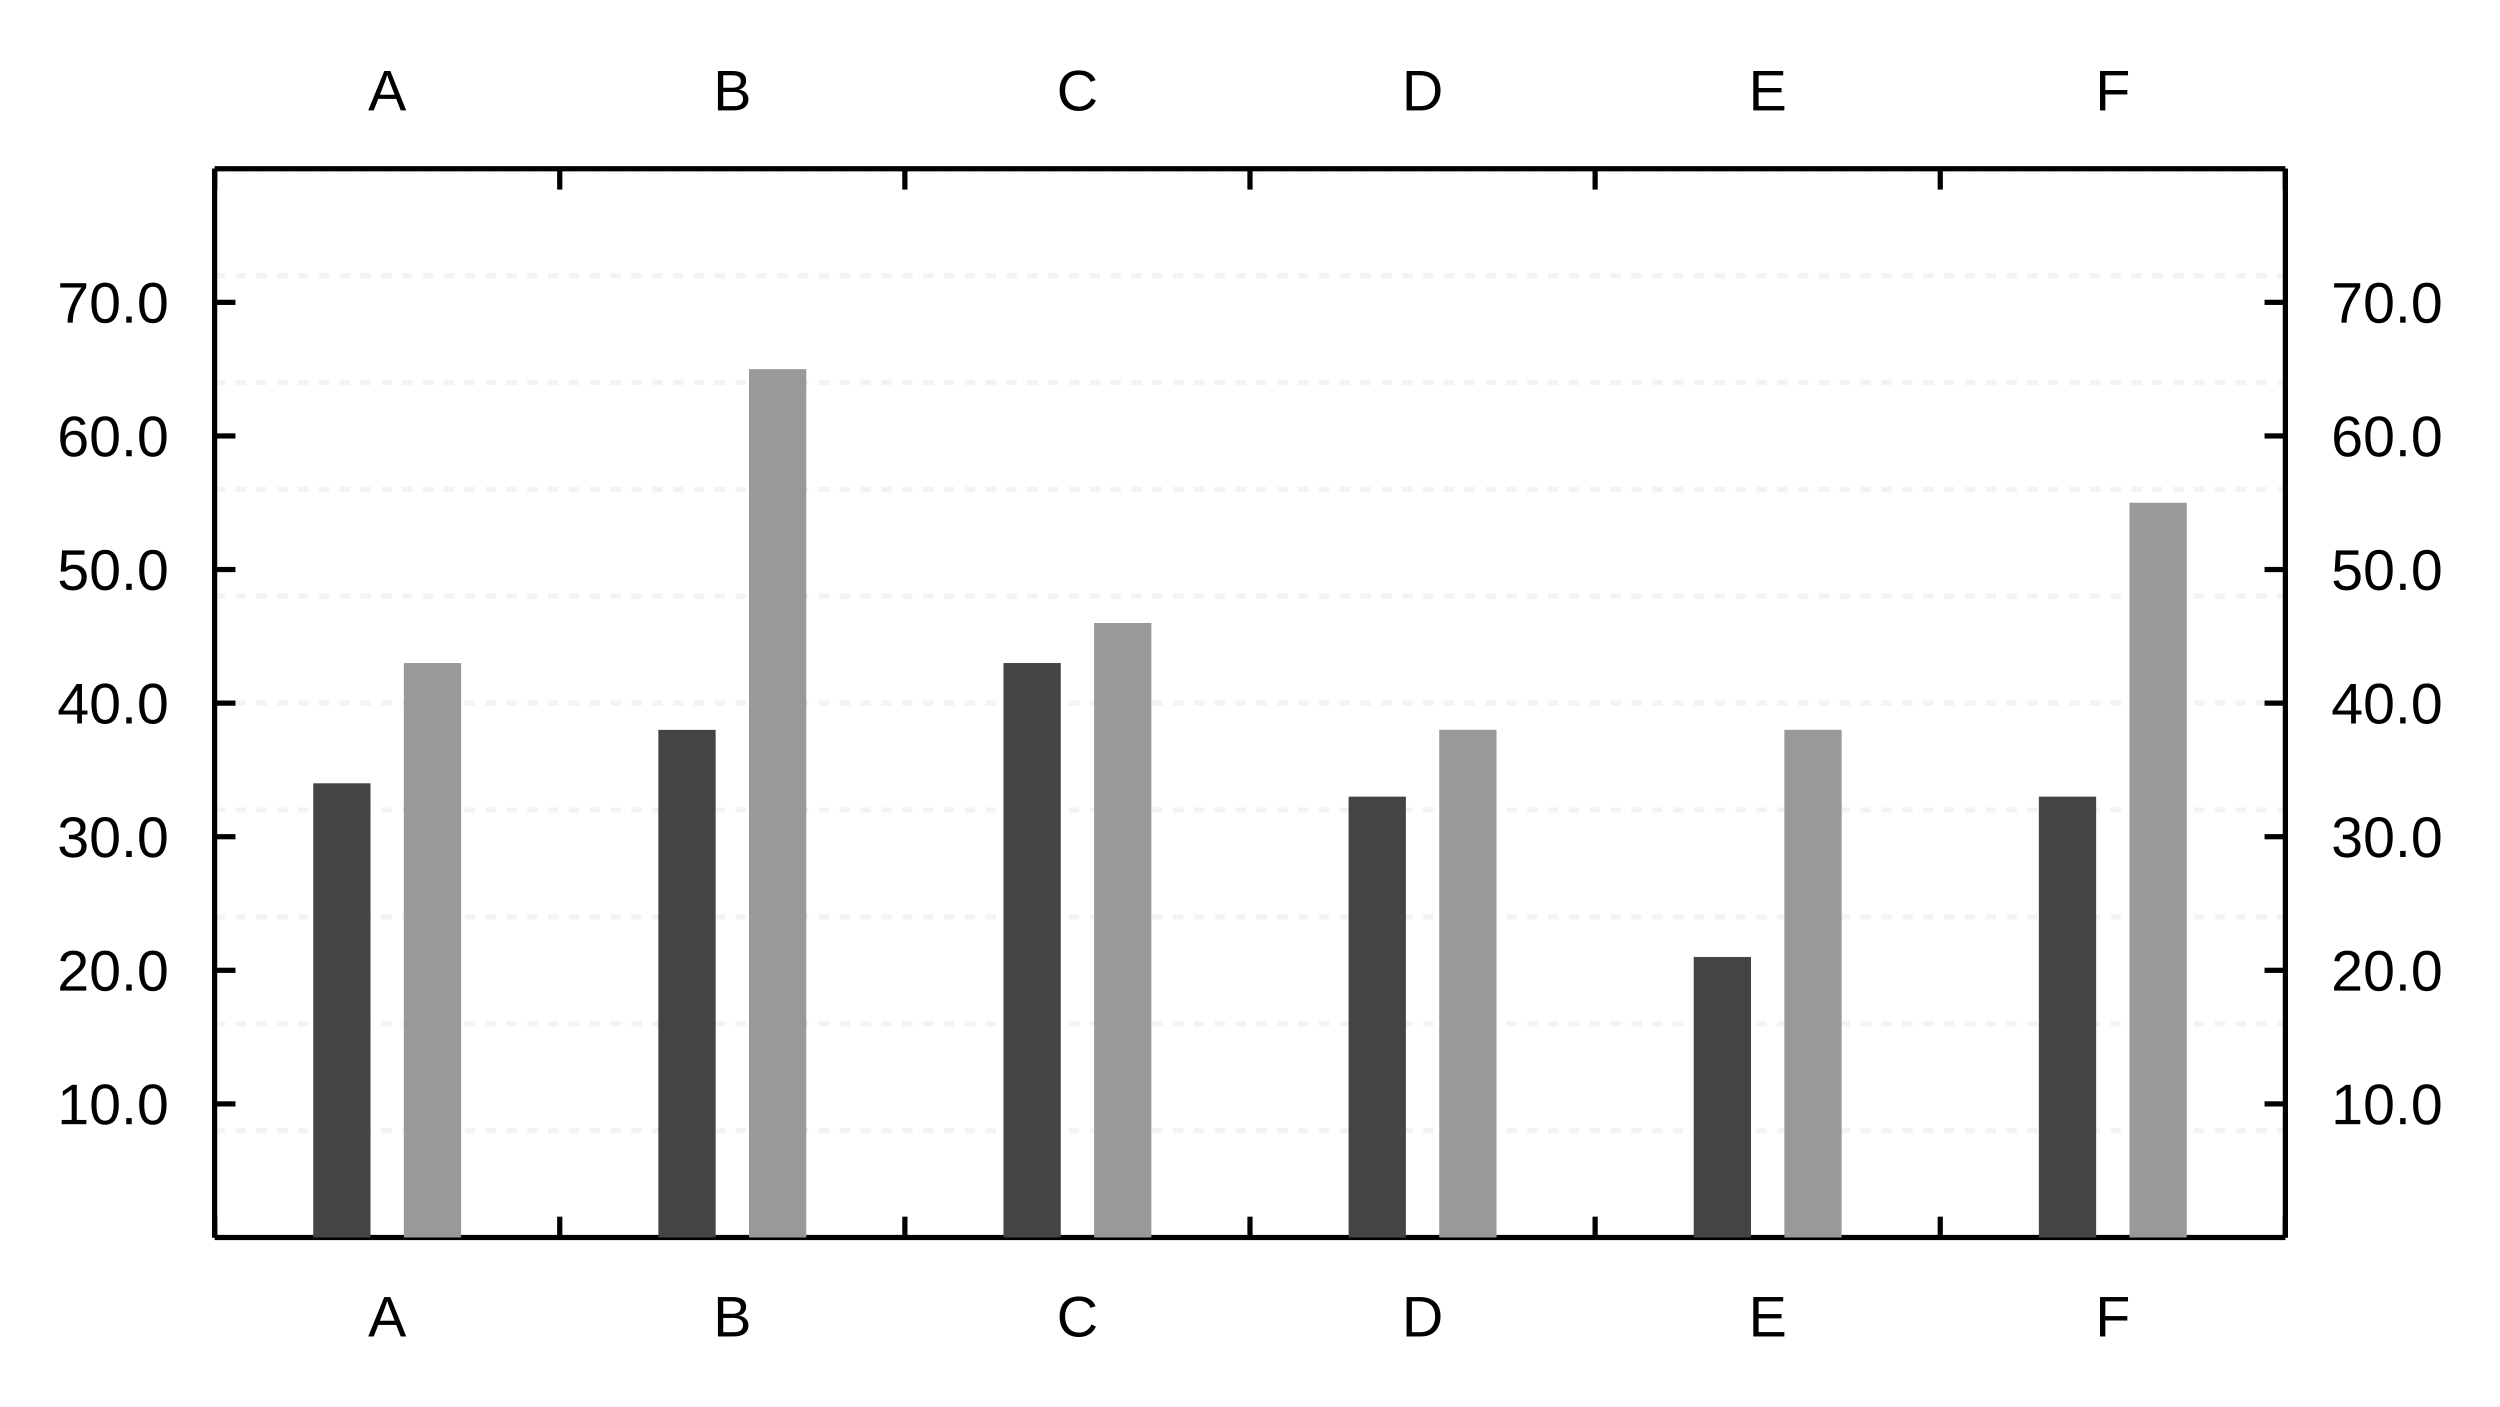
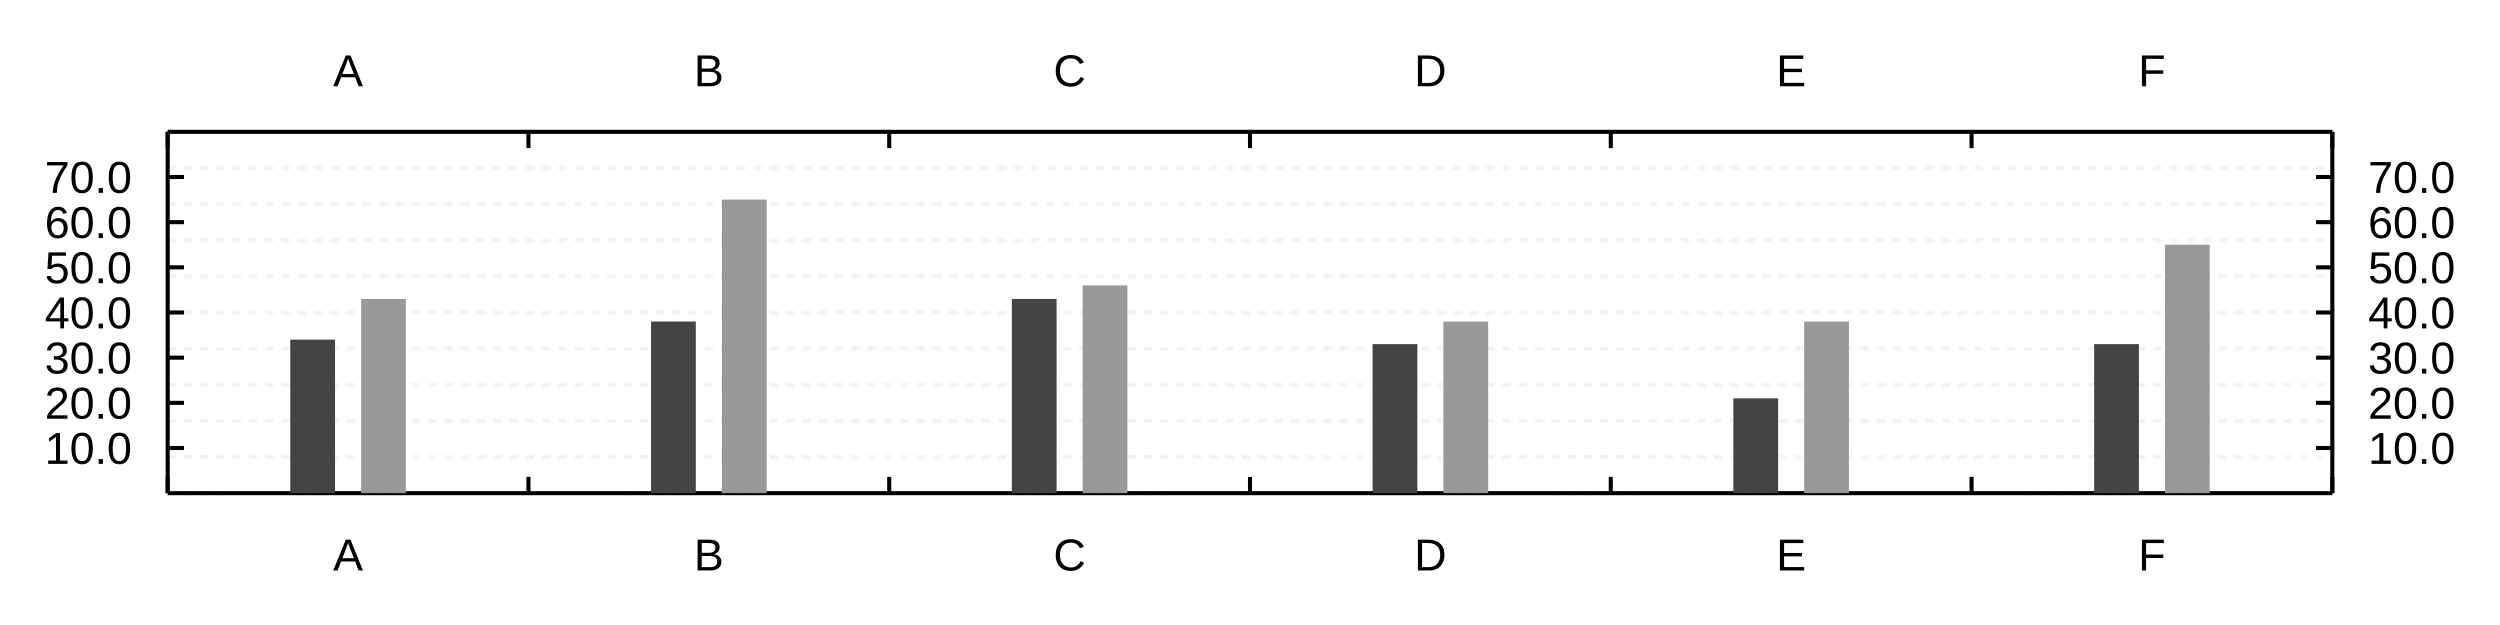
- <svg xmlns="http://www.w3.org/2000/svg" width="1600" height="900">
-   <rect width="1600" height="900" fill="#ffffff" fill-opacity="1" />
-   <path d="M137.359 108 L1462.64 108 " fill="none" stroke-width="3.333" stroke="#000000ff" />
+ <svg xmlns="http://www.w3.org/2000/svg" width="2048" height="512">
+   <rect width="2048" height="512" fill="#ffffff" fill-opacity="1" />
+   <path d="M137.359 108 L1910.64 108 " fill="none" stroke-width="3.333" stroke="#000000ff" />
  <path d="M137.359 121.333 L137.359 108 " fill="none" stroke-width="3.333" stroke="#000000ff" />
-   <path d="M358.24 121.333 L358.24 108 " fill="none" stroke-width="3.333" stroke="#000000ff" />
-   <path d="M579.12 121.333 L579.12 108 " fill="none" stroke-width="3.333" stroke="#000000ff" />
-   <path d="M800 121.333 L800 108 " fill="none" stroke-width="3.333" stroke="#000000ff" />
-   <path d="M1020.88 121.333 L1020.88 108 " fill="none" stroke-width="3.333" stroke="#000000ff" />
-   <path d="M1241.76 121.333 L1241.76 108 " fill="none" stroke-width="3.333" stroke="#000000ff" />
-   <path d="M1462.64 121.333 L1462.64 108 " fill="none" stroke-width="3.333" stroke="#000000ff" />
-   <text x="235.573" y="70.667" fill="#000000ff" font-size="36.667" font-family="Arial,Helvetica,'Helvetica Neue',sans-serif" font-weight="500">A</text>
-   <text x="456.453" y="70.667" fill="#000000ff" font-size="36.667" font-family="Arial,Helvetica,'Helvetica Neue',sans-serif" font-weight="500">B</text>
-   <text x="676.318" y="70.667" fill="#000000ff" font-size="36.667" font-family="Arial,Helvetica,'Helvetica Neue',sans-serif" font-weight="500">C</text>
-   <text x="897.198" y="70.667" fill="#000000ff" font-size="36.667" font-family="Arial,Helvetica,'Helvetica Neue',sans-serif" font-weight="500">D</text>
-   <text x="1119.094" y="70.667" fill="#000000ff" font-size="36.667" font-family="Arial,Helvetica,'Helvetica Neue',sans-serif" font-weight="500">E</text>
-   <text x="1340.997" y="70.667" fill="#000000ff" font-size="36.667" font-family="Arial,Helvetica,'Helvetica Neue',sans-serif" font-weight="500">F</text>
-   <path d="M1462.64 792 L1462.64 108 " fill="none" stroke-width="3.333" stroke="#000000ff" />
-   <path d="M1449.31 706.5 L1462.64 706.5 " fill="none" stroke-width="3.333" stroke="#000000ff" />
-   <path d="M1449.31 621 L1462.64 621 " fill="none" stroke-width="3.333" stroke="#000000ff" />
-   <path d="M1449.31 535.5 L1462.64 535.5 " fill="none" stroke-width="3.333" stroke="#000000ff" />
-   <path d="M1449.31 450 L1462.64 450 " fill="none" stroke-width="3.333" stroke="#000000ff" />
-   <path d="M1449.31 364.5 L1462.64 364.5 " fill="none" stroke-width="3.333" stroke="#000000ff" />
-   <path d="M1449.31 279 L1462.64 279 " fill="none" stroke-width="3.333" stroke="#000000ff" />
-   <path d="M1449.31 193.5 L1462.64 193.5 " fill="none" stroke-width="3.333" stroke="#000000ff" />
-   <text x="1491.974" y="719.5" fill="#000000ff" font-size="36.667" font-family="Arial,Helvetica,'Helvetica Neue',sans-serif" font-weight="500">10.0</text>
-   <text x="1491.974" y="634" fill="#000000ff" font-size="36.667" font-family="Arial,Helvetica,'Helvetica Neue',sans-serif" font-weight="500">20.0</text>
-   <text x="1491.974" y="548.5" fill="#000000ff" font-size="36.667" font-family="Arial,Helvetica,'Helvetica Neue',sans-serif" font-weight="500">30.0</text>
-   <text x="1491.974" y="463" fill="#000000ff" font-size="36.667" font-family="Arial,Helvetica,'Helvetica Neue',sans-serif" font-weight="500">40.0</text>
-   <text x="1491.974" y="377.5" fill="#000000ff" font-size="36.667" font-family="Arial,Helvetica,'Helvetica Neue',sans-serif" font-weight="500">50.0</text>
-   <text x="1491.974" y="292" fill="#000000ff" font-size="36.667" font-family="Arial,Helvetica,'Helvetica Neue',sans-serif" font-weight="500">60.0</text>
-   <text x="1491.974" y="206.5" fill="#000000ff" font-size="36.667" font-family="Arial,Helvetica,'Helvetica Neue',sans-serif" font-weight="500">70.0</text>
-   <path d="M137.359 792 L1462.64 792 " fill="none" stroke-width="3.333" stroke="#000000ff" />
-   <path d="M137.359 792 L137.359 778.667 " fill="none" stroke-width="3.333" stroke="#000000ff" />
-   <path d="M358.24 792 L358.24 778.667 " fill="none" stroke-width="3.333" stroke="#000000ff" />
-   <path d="M579.12 792 L579.12 778.667 " fill="none" stroke-width="3.333" stroke="#000000ff" />
-   <path d="M800 792 L800 778.667 " fill="none" stroke-width="3.333" stroke="#000000ff" />
-   <path d="M1020.88 792 L1020.88 778.667 " fill="none" stroke-width="3.333" stroke="#000000ff" />
-   <path d="M1241.76 792 L1241.76 778.667 " fill="none" stroke-width="3.333" stroke="#000000ff" />
-   <path d="M1462.64 792 L1462.64 778.667 " fill="none" stroke-width="3.333" stroke="#000000ff" />
-   <text x="235.573" y="855.333" fill="#000000ff" font-size="36.667" font-family="Arial,Helvetica,'Helvetica Neue',sans-serif" font-weight="500">A</text>
-   <text x="456.453" y="855.333" fill="#000000ff" font-size="36.667" font-family="Arial,Helvetica,'Helvetica Neue',sans-serif" font-weight="500">B</text>
-   <text x="676.318" y="855.333" fill="#000000ff" font-size="36.667" font-family="Arial,Helvetica,'Helvetica Neue',sans-serif" font-weight="500">C</text>
-   <text x="897.198" y="855.333" fill="#000000ff" font-size="36.667" font-family="Arial,Helvetica,'Helvetica Neue',sans-serif" font-weight="500">D</text>
-   <text x="1119.094" y="855.333" fill="#000000ff" font-size="36.667" font-family="Arial,Helvetica,'Helvetica Neue',sans-serif" font-weight="500">E</text>
-   <text x="1340.997" y="855.333" fill="#000000ff" font-size="36.667" font-family="Arial,Helvetica,'Helvetica Neue',sans-serif" font-weight="500">F</text>
-   <path d="M137.359 792 L137.359 108 " fill="none" stroke-width="3.333" stroke="#000000ff" />
-   <path d="M137.359 706.5 L150.693 706.5 " fill="none" stroke-width="3.333" stroke="#000000ff" />
-   <path d="M137.359 621 L150.693 621 " fill="none" stroke-width="3.333" stroke="#000000ff" />
-   <path d="M137.359 535.5 L150.693 535.5 " fill="none" stroke-width="3.333" stroke="#000000ff" />
-   <path d="M137.359 450 L150.693 450 " fill="none" stroke-width="3.333" stroke="#000000ff" />
-   <path d="M137.359 364.5 L150.693 364.5 " fill="none" stroke-width="3.333" stroke="#000000ff" />
-   <path d="M137.359 279 L150.693 279 " fill="none" stroke-width="3.333" stroke="#000000ff" />
-   <path d="M137.359 193.5 L150.693 193.5 " fill="none" stroke-width="3.333" stroke="#000000ff" />
-   <text x="36.667" y="719.5" fill="#000000ff" font-size="36.667" font-family="Arial,Helvetica,'Helvetica Neue',sans-serif" font-weight="500">10.0</text>
-   <text x="36.667" y="634" fill="#000000ff" font-size="36.667" font-family="Arial,Helvetica,'Helvetica Neue',sans-serif" font-weight="500">20.0</text>
-   <text x="36.667" y="548.5" fill="#000000ff" font-size="36.667" font-family="Arial,Helvetica,'Helvetica Neue',sans-serif" font-weight="500">30.0</text>
-   <text x="36.667" y="463" fill="#000000ff" font-size="36.667" font-family="Arial,Helvetica,'Helvetica Neue',sans-serif" font-weight="500">40.0</text>
-   <text x="36.667" y="377.5" fill="#000000ff" font-size="36.667" font-family="Arial,Helvetica,'Helvetica Neue',sans-serif" font-weight="500">50.0</text>
-   <text x="36.667" y="292" fill="#000000ff" font-size="36.667" font-family="Arial,Helvetica,'Helvetica Neue',sans-serif" font-weight="500">60.0</text>
-   <text x="36.667" y="206.5" fill="#000000ff" font-size="36.667" font-family="Arial,Helvetica,'Helvetica Neue',sans-serif" font-weight="500">70.0</text>
-   <path d="M137.359 108 L1462.64 108 " fill="none" stroke-width="3.333" stroke="#0000000c" stroke-dasharray="6.667 6.667 " stroke-dashoffset="0" />
-   <path d="M137.359 176.4 L1462.64 176.4 " fill="none" stroke-width="3.333" stroke="#0000000c" stroke-dasharray="6.667 6.667 " stroke-dashoffset="0" />
-   <path d="M137.359 244.8 L1462.64 244.8 " fill="none" stroke-width="3.333" stroke="#0000000c" stroke-dasharray="6.667 6.667 " stroke-dashoffset="0" />
-   <path d="M137.359 313.2 L1462.64 313.2 " fill="none" stroke-width="3.333" stroke="#0000000c" stroke-dasharray="6.667 6.667 " stroke-dashoffset="0" />
-   <path d="M137.359 381.6 L1462.64 381.6 " fill="none" stroke-width="3.333" stroke="#0000000c" stroke-dasharray="6.667 6.667 " stroke-dashoffset="0" />
-   <path d="M137.359 450 L1462.64 450 " fill="none" stroke-width="3.333" stroke="#0000000c" stroke-dasharray="6.667 6.667 " stroke-dashoffset="0" />
-   <path d="M137.359 518.4 L1462.64 518.4 " fill="none" stroke-width="3.333" stroke="#0000000c" stroke-dasharray="6.667 6.667 " stroke-dashoffset="0" />
-   <path d="M137.359 586.8 L1462.64 586.8 " fill="none" stroke-width="3.333" stroke="#0000000c" stroke-dasharray="6.667 6.667 " stroke-dashoffset="0" />
-   <path d="M137.359 655.2 L1462.64 655.2 " fill="none" stroke-width="3.333" stroke="#0000000c" stroke-dasharray="6.667 6.667 " stroke-dashoffset="0" />
-   <path d="M137.359 723.6 L1462.64 723.6 " fill="none" stroke-width="3.333" stroke="#0000000c" stroke-dasharray="6.667 6.667 " stroke-dashoffset="0" />
-   <path d="M137.359 792 L1462.64 792 " fill="none" stroke-width="3.333" stroke="#0000000c" stroke-dasharray="6.667 6.667 " stroke-dashoffset="0" />
-   <path d="M200.466 792 L200.466 501.3 L237.133 501.3 L237.133 792 Z" fill="#444444" fill-opacity="1" />
-   <path d="M421.346 792 L421.346 467.1 L458.013 467.1 L458.013 792 Z" fill="#444444" fill-opacity="1" />
-   <path d="M642.227 792 L642.227 424.35 L678.893 424.35 L678.893 792 Z" fill="#444444" fill-opacity="1" />
-   <path d="M863.107 792 L863.107 509.85 L899.773 509.85 L899.773 792 Z" fill="#444444" fill-opacity="1" />
-   <path d="M1083.99 792 L1083.99 612.45 L1120.65 612.45 L1120.65 792 Z" fill="#444444" fill-opacity="1" />
-   <path d="M1304.87 792 L1304.87 509.85 L1341.53 509.85 L1341.53 792 Z" fill="#444444" fill-opacity="1" />
-   <path d="M258.466 792 L258.466 424.35 L295.133 424.35 L295.133 792 Z" fill="#999999" fill-opacity="1" />
-   <path d="M479.346 792 L479.346 236.25 L516.013 236.25 L516.013 792 Z" fill="#999999" fill-opacity="1" />
-   <path d="M700.227 792 L700.227 398.7 L736.893 398.7 L736.893 792 Z" fill="#999999" fill-opacity="1" />
-   <path d="M921.107 792 L921.107 467.1 L957.773 467.1 L957.773 792 Z" fill="#999999" fill-opacity="1" />
-   <path d="M1141.99 792 L1141.99 467.1 L1178.65 467.1 L1178.65 792 Z" fill="#999999" fill-opacity="1" />
-   <path d="M1362.87 792 L1362.87 321.75 L1399.53 321.75 L1399.53 792 Z" fill="#999999" fill-opacity="1" />
+   <path d="M432.906 121.333 L432.906 108 " fill="none" stroke-width="3.333" stroke="#000000ff" />
+   <path d="M728.453 121.333 L728.453 108 " fill="none" stroke-width="3.333" stroke="#000000ff" />
+   <path d="M1024 121.333 L1024 108 " fill="none" stroke-width="3.333" stroke="#000000ff" />
+   <path d="M1319.55 121.333 L1319.55 108 " fill="none" stroke-width="3.333" stroke="#000000ff" />
+   <path d="M1615.09 121.333 L1615.09 108 " fill="none" stroke-width="3.333" stroke="#000000ff" />
+   <path d="M1910.64 121.333 L1910.64 108 " fill="none" stroke-width="3.333" stroke="#000000ff" />
+   <text x="272.906" y="70.667" fill="#000000ff" font-size="36.667" font-family="Arial,Helvetica,'Helvetica Neue',sans-serif" font-weight="500">A</text>
+   <text x="568.453" y="70.667" fill="#000000ff" font-size="36.667" font-family="Arial,Helvetica,'Helvetica Neue',sans-serif" font-weight="500">B</text>
+   <text x="862.984" y="70.667" fill="#000000ff" font-size="36.667" font-family="Arial,Helvetica,'Helvetica Neue',sans-serif" font-weight="500">C</text>
+   <text x="1158.531" y="70.667" fill="#000000ff" font-size="36.667" font-family="Arial,Helvetica,'Helvetica Neue',sans-serif" font-weight="500">D</text>
+   <text x="1455.094" y="70.667" fill="#000000ff" font-size="36.667" font-family="Arial,Helvetica,'Helvetica Neue',sans-serif" font-weight="500">E</text>
+   <text x="1751.664" y="70.667" fill="#000000ff" font-size="36.667" font-family="Arial,Helvetica,'Helvetica Neue',sans-serif" font-weight="500">F</text>
+   <path d="M1910.64 404 L1910.64 108 " fill="none" stroke-width="3.333" stroke="#000000ff" />
+   <path d="M1897.31 367 L1910.64 367 " fill="none" stroke-width="3.333" stroke="#000000ff" />
+   <path d="M1897.31 330 L1910.64 330 " fill="none" stroke-width="3.333" stroke="#000000ff" />
+   <path d="M1897.31 293 L1910.64 293 " fill="none" stroke-width="3.333" stroke="#000000ff" />
+   <path d="M1897.31 256 L1910.64 256 " fill="none" stroke-width="3.333" stroke="#000000ff" />
+   <path d="M1897.31 219 L1910.64 219 " fill="none" stroke-width="3.333" stroke="#000000ff" />
+   <path d="M1897.31 182 L1910.64 182 " fill="none" stroke-width="3.333" stroke="#000000ff" />
+   <path d="M1897.31 145 L1910.64 145 " fill="none" stroke-width="3.333" stroke="#000000ff" />
+   <text x="1939.974" y="380" fill="#000000ff" font-size="36.667" font-family="Arial,Helvetica,'Helvetica Neue',sans-serif" font-weight="500">10.0</text>
+   <text x="1939.974" y="343" fill="#000000ff" font-size="36.667" font-family="Arial,Helvetica,'Helvetica Neue',sans-serif" font-weight="500">20.0</text>
+   <text x="1939.974" y="306" fill="#000000ff" font-size="36.667" font-family="Arial,Helvetica,'Helvetica Neue',sans-serif" font-weight="500">30.0</text>
+   <text x="1939.974" y="269" fill="#000000ff" font-size="36.667" font-family="Arial,Helvetica,'Helvetica Neue',sans-serif" font-weight="500">40.0</text>
+   <text x="1939.974" y="232" fill="#000000ff" font-size="36.667" font-family="Arial,Helvetica,'Helvetica Neue',sans-serif" font-weight="500">50.0</text>
+   <text x="1939.974" y="195" fill="#000000ff" font-size="36.667" font-family="Arial,Helvetica,'Helvetica Neue',sans-serif" font-weight="500">60.0</text>
+   <text x="1939.974" y="158" fill="#000000ff" font-size="36.667" font-family="Arial,Helvetica,'Helvetica Neue',sans-serif" font-weight="500">70.0</text>
+   <path d="M137.359 404 L1910.64 404 " fill="none" stroke-width="3.333" stroke="#000000ff" />
+   <path d="M137.359 404 L137.359 390.667 " fill="none" stroke-width="3.333" stroke="#000000ff" />
+   <path d="M432.906 404 L432.906 390.667 " fill="none" stroke-width="3.333" stroke="#000000ff" />
+   <path d="M728.453 404 L728.453 390.667 " fill="none" stroke-width="3.333" stroke="#000000ff" />
+   <path d="M1024 404 L1024 390.667 " fill="none" stroke-width="3.333" stroke="#000000ff" />
+   <path d="M1319.55 404 L1319.55 390.667 " fill="none" stroke-width="3.333" stroke="#000000ff" />
+   <path d="M1615.09 404 L1615.09 390.667 " fill="none" stroke-width="3.333" stroke="#000000ff" />
+   <path d="M1910.64 404 L1910.64 390.667 " fill="none" stroke-width="3.333" stroke="#000000ff" />
+   <text x="272.906" y="467.333" fill="#000000ff" font-size="36.667" font-family="Arial,Helvetica,'Helvetica Neue',sans-serif" font-weight="500">A</text>
+   <text x="568.453" y="467.333" fill="#000000ff" font-size="36.667" font-family="Arial,Helvetica,'Helvetica Neue',sans-serif" font-weight="500">B</text>
+   <text x="862.984" y="467.333" fill="#000000ff" font-size="36.667" font-family="Arial,Helvetica,'Helvetica Neue',sans-serif" font-weight="500">C</text>
+   <text x="1158.531" y="467.333" fill="#000000ff" font-size="36.667" font-family="Arial,Helvetica,'Helvetica Neue',sans-serif" font-weight="500">D</text>
+   <text x="1455.094" y="467.333" fill="#000000ff" font-size="36.667" font-family="Arial,Helvetica,'Helvetica Neue',sans-serif" font-weight="500">E</text>
+   <text x="1751.664" y="467.333" fill="#000000ff" font-size="36.667" font-family="Arial,Helvetica,'Helvetica Neue',sans-serif" font-weight="500">F</text>
+   <path d="M137.359 404 L137.359 108 " fill="none" stroke-width="3.333" stroke="#000000ff" />
+   <path d="M137.359 367 L150.693 367 " fill="none" stroke-width="3.333" stroke="#000000ff" />
+   <path d="M137.359 330 L150.693 330 " fill="none" stroke-width="3.333" stroke="#000000ff" />
+   <path d="M137.359 293 L150.693 293 " fill="none" stroke-width="3.333" stroke="#000000ff" />
+   <path d="M137.359 256 L150.693 256 " fill="none" stroke-width="3.333" stroke="#000000ff" />
+   <path d="M137.359 219 L150.693 219 " fill="none" stroke-width="3.333" stroke="#000000ff" />
+   <path d="M137.359 182 L150.693 182 " fill="none" stroke-width="3.333" stroke="#000000ff" />
+   <path d="M137.359 145 L150.693 145 " fill="none" stroke-width="3.333" stroke="#000000ff" />
+   <text x="36.667" y="380" fill="#000000ff" font-size="36.667" font-family="Arial,Helvetica,'Helvetica Neue',sans-serif" font-weight="500">10.0</text>
+   <text x="36.667" y="343" fill="#000000ff" font-size="36.667" font-family="Arial,Helvetica,'Helvetica Neue',sans-serif" font-weight="500">20.0</text>
+   <text x="36.667" y="306" fill="#000000ff" font-size="36.667" font-family="Arial,Helvetica,'Helvetica Neue',sans-serif" font-weight="500">30.0</text>
+   <text x="36.667" y="269" fill="#000000ff" font-size="36.667" font-family="Arial,Helvetica,'Helvetica Neue',sans-serif" font-weight="500">40.0</text>
+   <text x="36.667" y="232" fill="#000000ff" font-size="36.667" font-family="Arial,Helvetica,'Helvetica Neue',sans-serif" font-weight="500">50.0</text>
+   <text x="36.667" y="195" fill="#000000ff" font-size="36.667" font-family="Arial,Helvetica,'Helvetica Neue',sans-serif" font-weight="500">60.0</text>
+   <text x="36.667" y="158" fill="#000000ff" font-size="36.667" font-family="Arial,Helvetica,'Helvetica Neue',sans-serif" font-weight="500">70.0</text>
+   <path d="M137.359 108 L1910.64 108 " fill="none" stroke-width="3.333" stroke="#0000000c" stroke-dasharray="6.667 6.667 " stroke-dashoffset="0" />
+   <path d="M137.359 137.6 L1910.64 137.6 " fill="none" stroke-width="3.333" stroke="#0000000c" stroke-dasharray="6.667 6.667 " stroke-dashoffset="0" />
+   <path d="M137.359 167.2 L1910.64 167.2 " fill="none" stroke-width="3.333" stroke="#0000000c" stroke-dasharray="6.667 6.667 " stroke-dashoffset="0" />
+   <path d="M137.359 196.8 L1910.64 196.8 " fill="none" stroke-width="3.333" stroke="#0000000c" stroke-dasharray="6.667 6.667 " stroke-dashoffset="0" />
+   <path d="M137.359 226.4 L1910.64 226.4 " fill="none" stroke-width="3.333" stroke="#0000000c" stroke-dasharray="6.667 6.667 " stroke-dashoffset="0" />
+   <path d="M137.359 256 L1910.64 256 " fill="none" stroke-width="3.333" stroke="#0000000c" stroke-dasharray="6.667 6.667 " stroke-dashoffset="0" />
+   <path d="M137.359 285.6 L1910.64 285.6 " fill="none" stroke-width="3.333" stroke="#0000000c" stroke-dasharray="6.667 6.667 " stroke-dashoffset="0" />
+   <path d="M137.359 315.2 L1910.64 315.2 " fill="none" stroke-width="3.333" stroke="#0000000c" stroke-dasharray="6.667 6.667 " stroke-dashoffset="0" />
+   <path d="M137.359 344.8 L1910.64 344.8 " fill="none" stroke-width="3.333" stroke="#0000000c" stroke-dasharray="6.667 6.667 " stroke-dashoffset="0" />
+   <path d="M137.359 374.4 L1910.64 374.4 " fill="none" stroke-width="3.333" stroke="#0000000c" stroke-dasharray="6.667 6.667 " stroke-dashoffset="0" />
+   <path d="M137.359 404 L1910.64 404 " fill="none" stroke-width="3.333" stroke="#0000000c" stroke-dasharray="6.667 6.667 " stroke-dashoffset="0" />
+   <path d="M237.799 404 L237.799 278.2 L274.466 278.2 L274.466 404 Z" fill="#444444" fill-opacity="1" />
+   <path d="M533.346 404 L533.346 263.4 L570.013 263.4 L570.013 404 Z" fill="#444444" fill-opacity="1" />
+   <path d="M828.893 404 L828.893 244.9 L865.56 244.9 L865.56 404 Z" fill="#444444" fill-opacity="1" />
+   <path d="M1124.44 404 L1124.44 281.9 L1161.11 281.9 L1161.11 404 Z" fill="#444444" fill-opacity="1" />
+   <path d="M1419.99 404 L1419.99 326.3 L1456.65 326.3 L1456.65 404 Z" fill="#444444" fill-opacity="1" />
+   <path d="M1715.53 404 L1715.53 281.9 L1752.2 281.9 L1752.2 404 Z" fill="#444444" fill-opacity="1" />
+   <path d="M295.799 404 L295.799 244.9 L332.466 244.9 L332.466 404 Z" fill="#999999" fill-opacity="1" />
+   <path d="M591.346 404 L591.346 163.5 L628.013 163.5 L628.013 404 Z" fill="#999999" fill-opacity="1" />
+   <path d="M886.893 404 L886.893 233.8 L923.56 233.8 L923.56 404 Z" fill="#999999" fill-opacity="1" />
+   <path d="M1182.44 404 L1182.44 263.4 L1219.11 263.4 L1219.11 404 Z" fill="#999999" fill-opacity="1" />
+   <path d="M1477.99 404 L1477.99 263.4 L1514.65 263.4 L1514.65 404 Z" fill="#999999" fill-opacity="1" />
+   <path d="M1773.53 404 L1773.53 200.5 L1810.2 200.5 L1810.2 404 Z" fill="#999999" fill-opacity="1" />
</svg>
